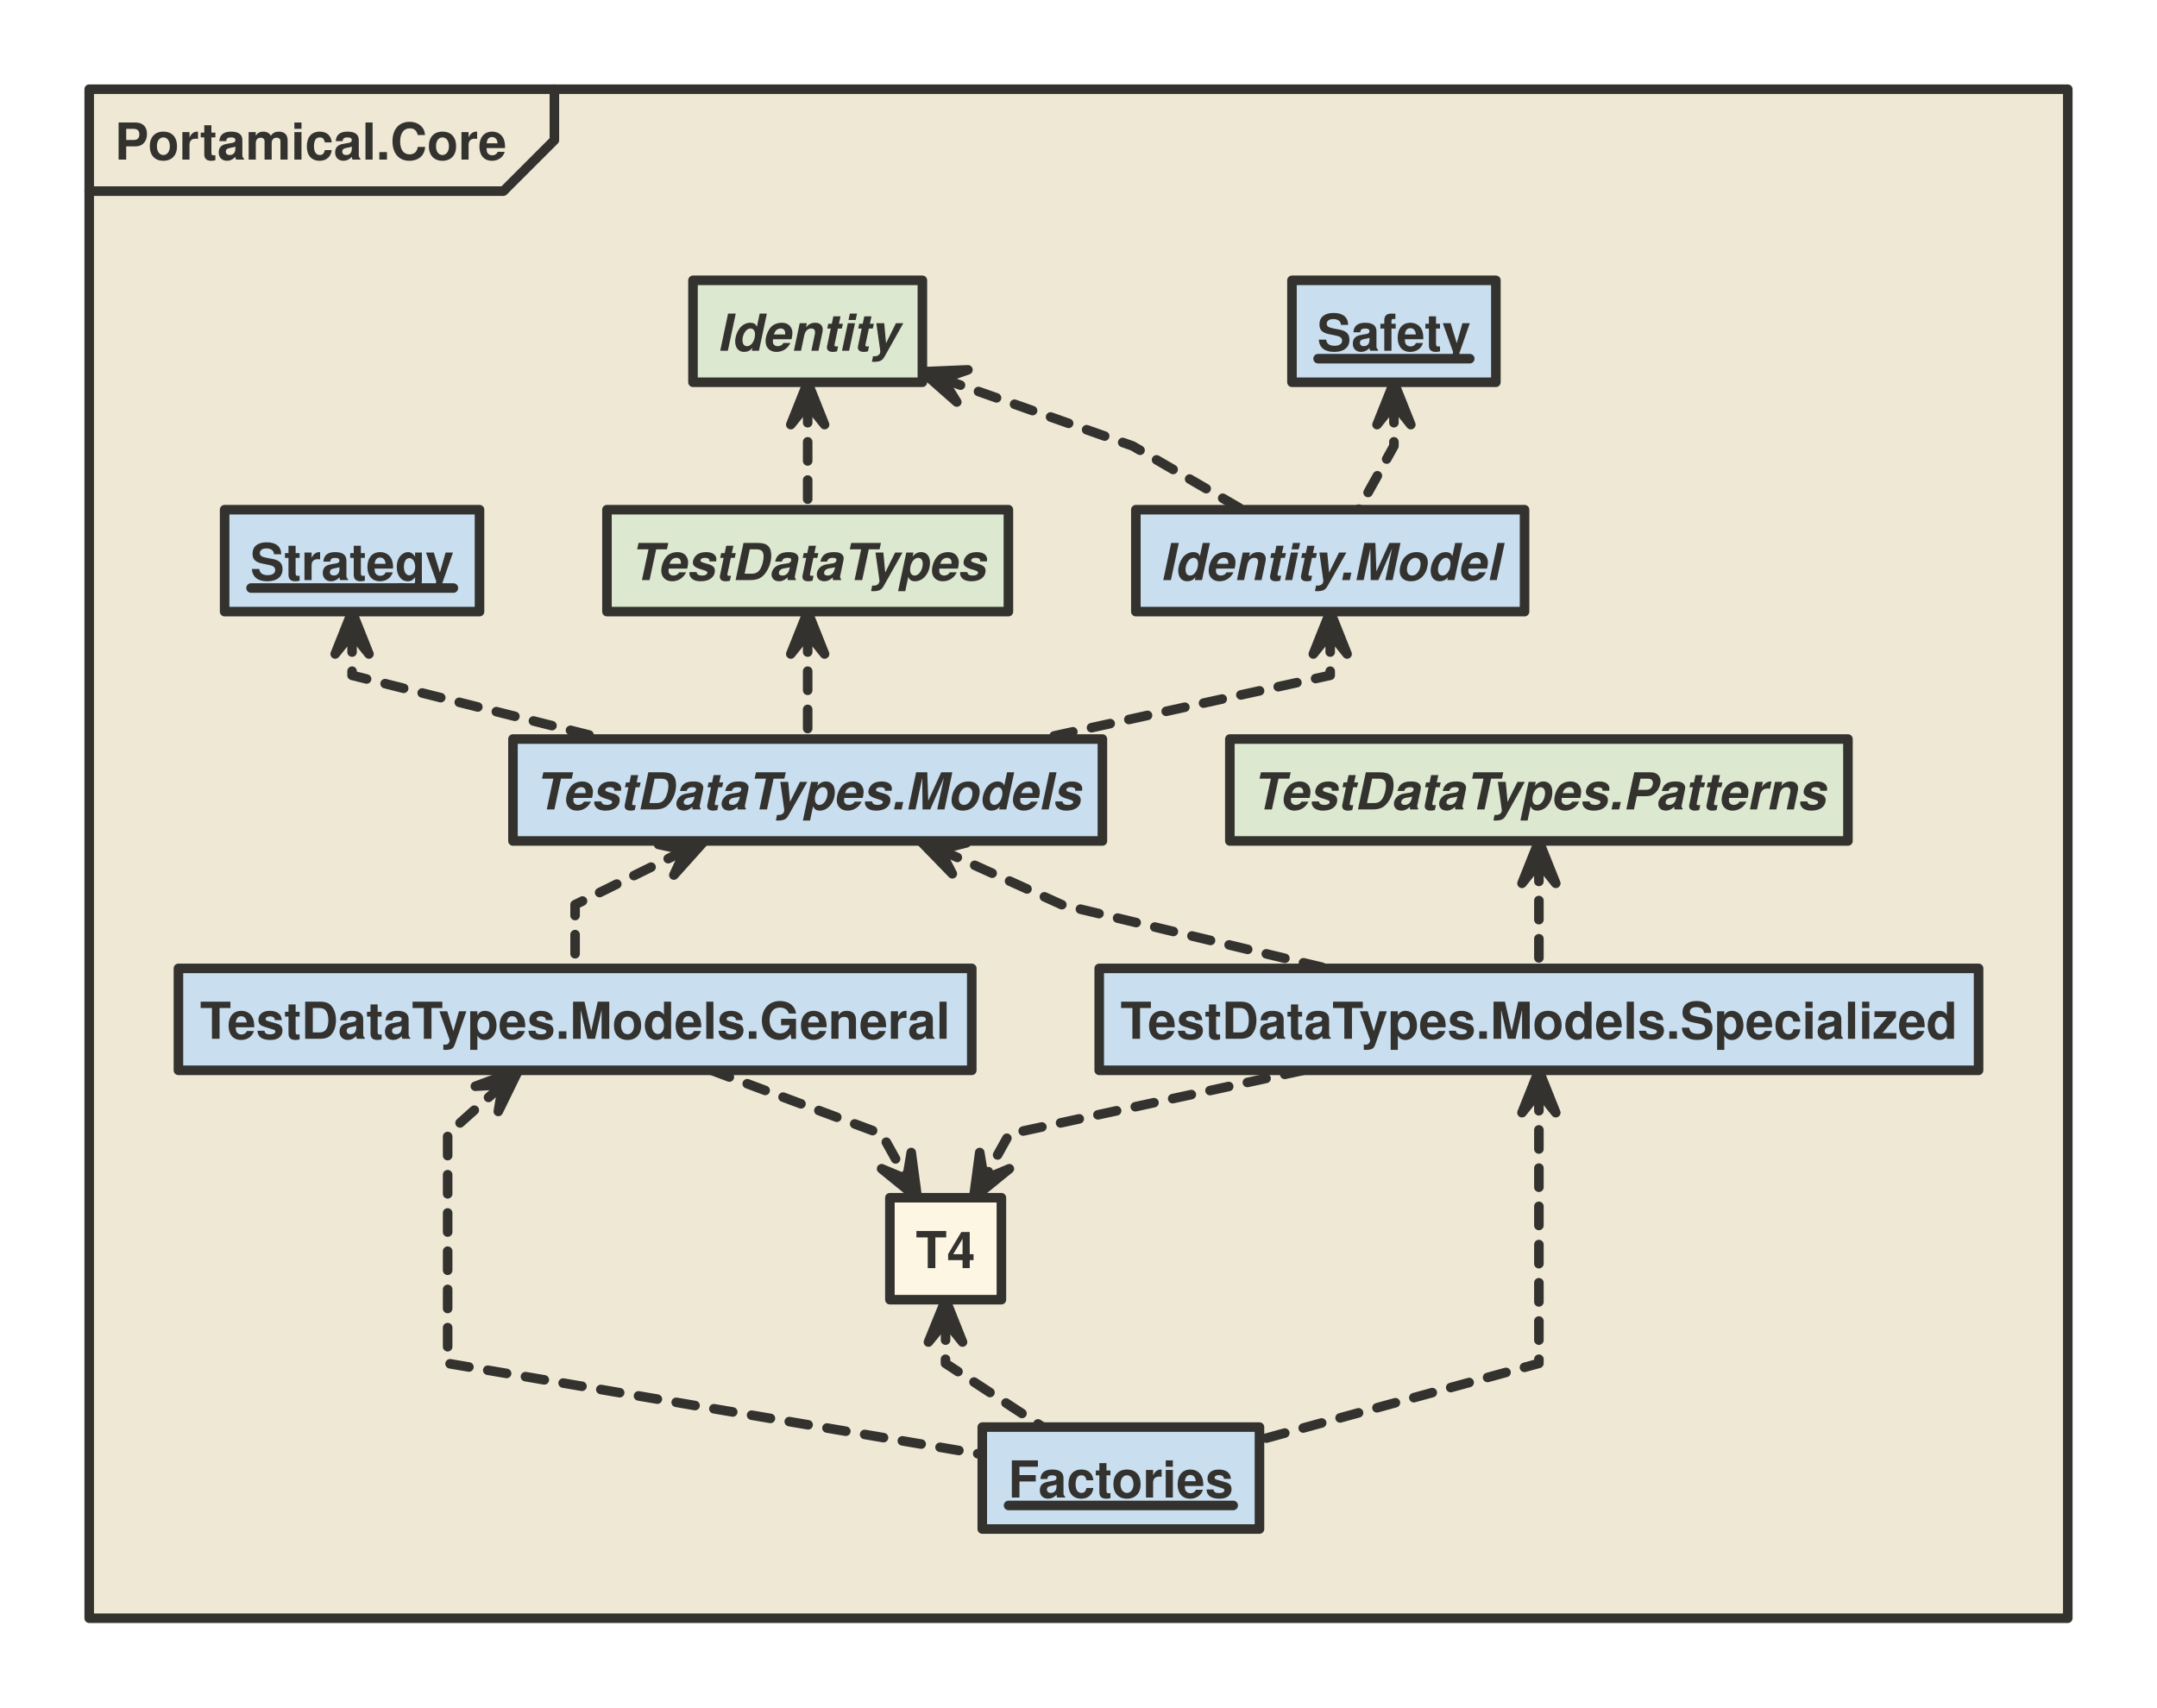
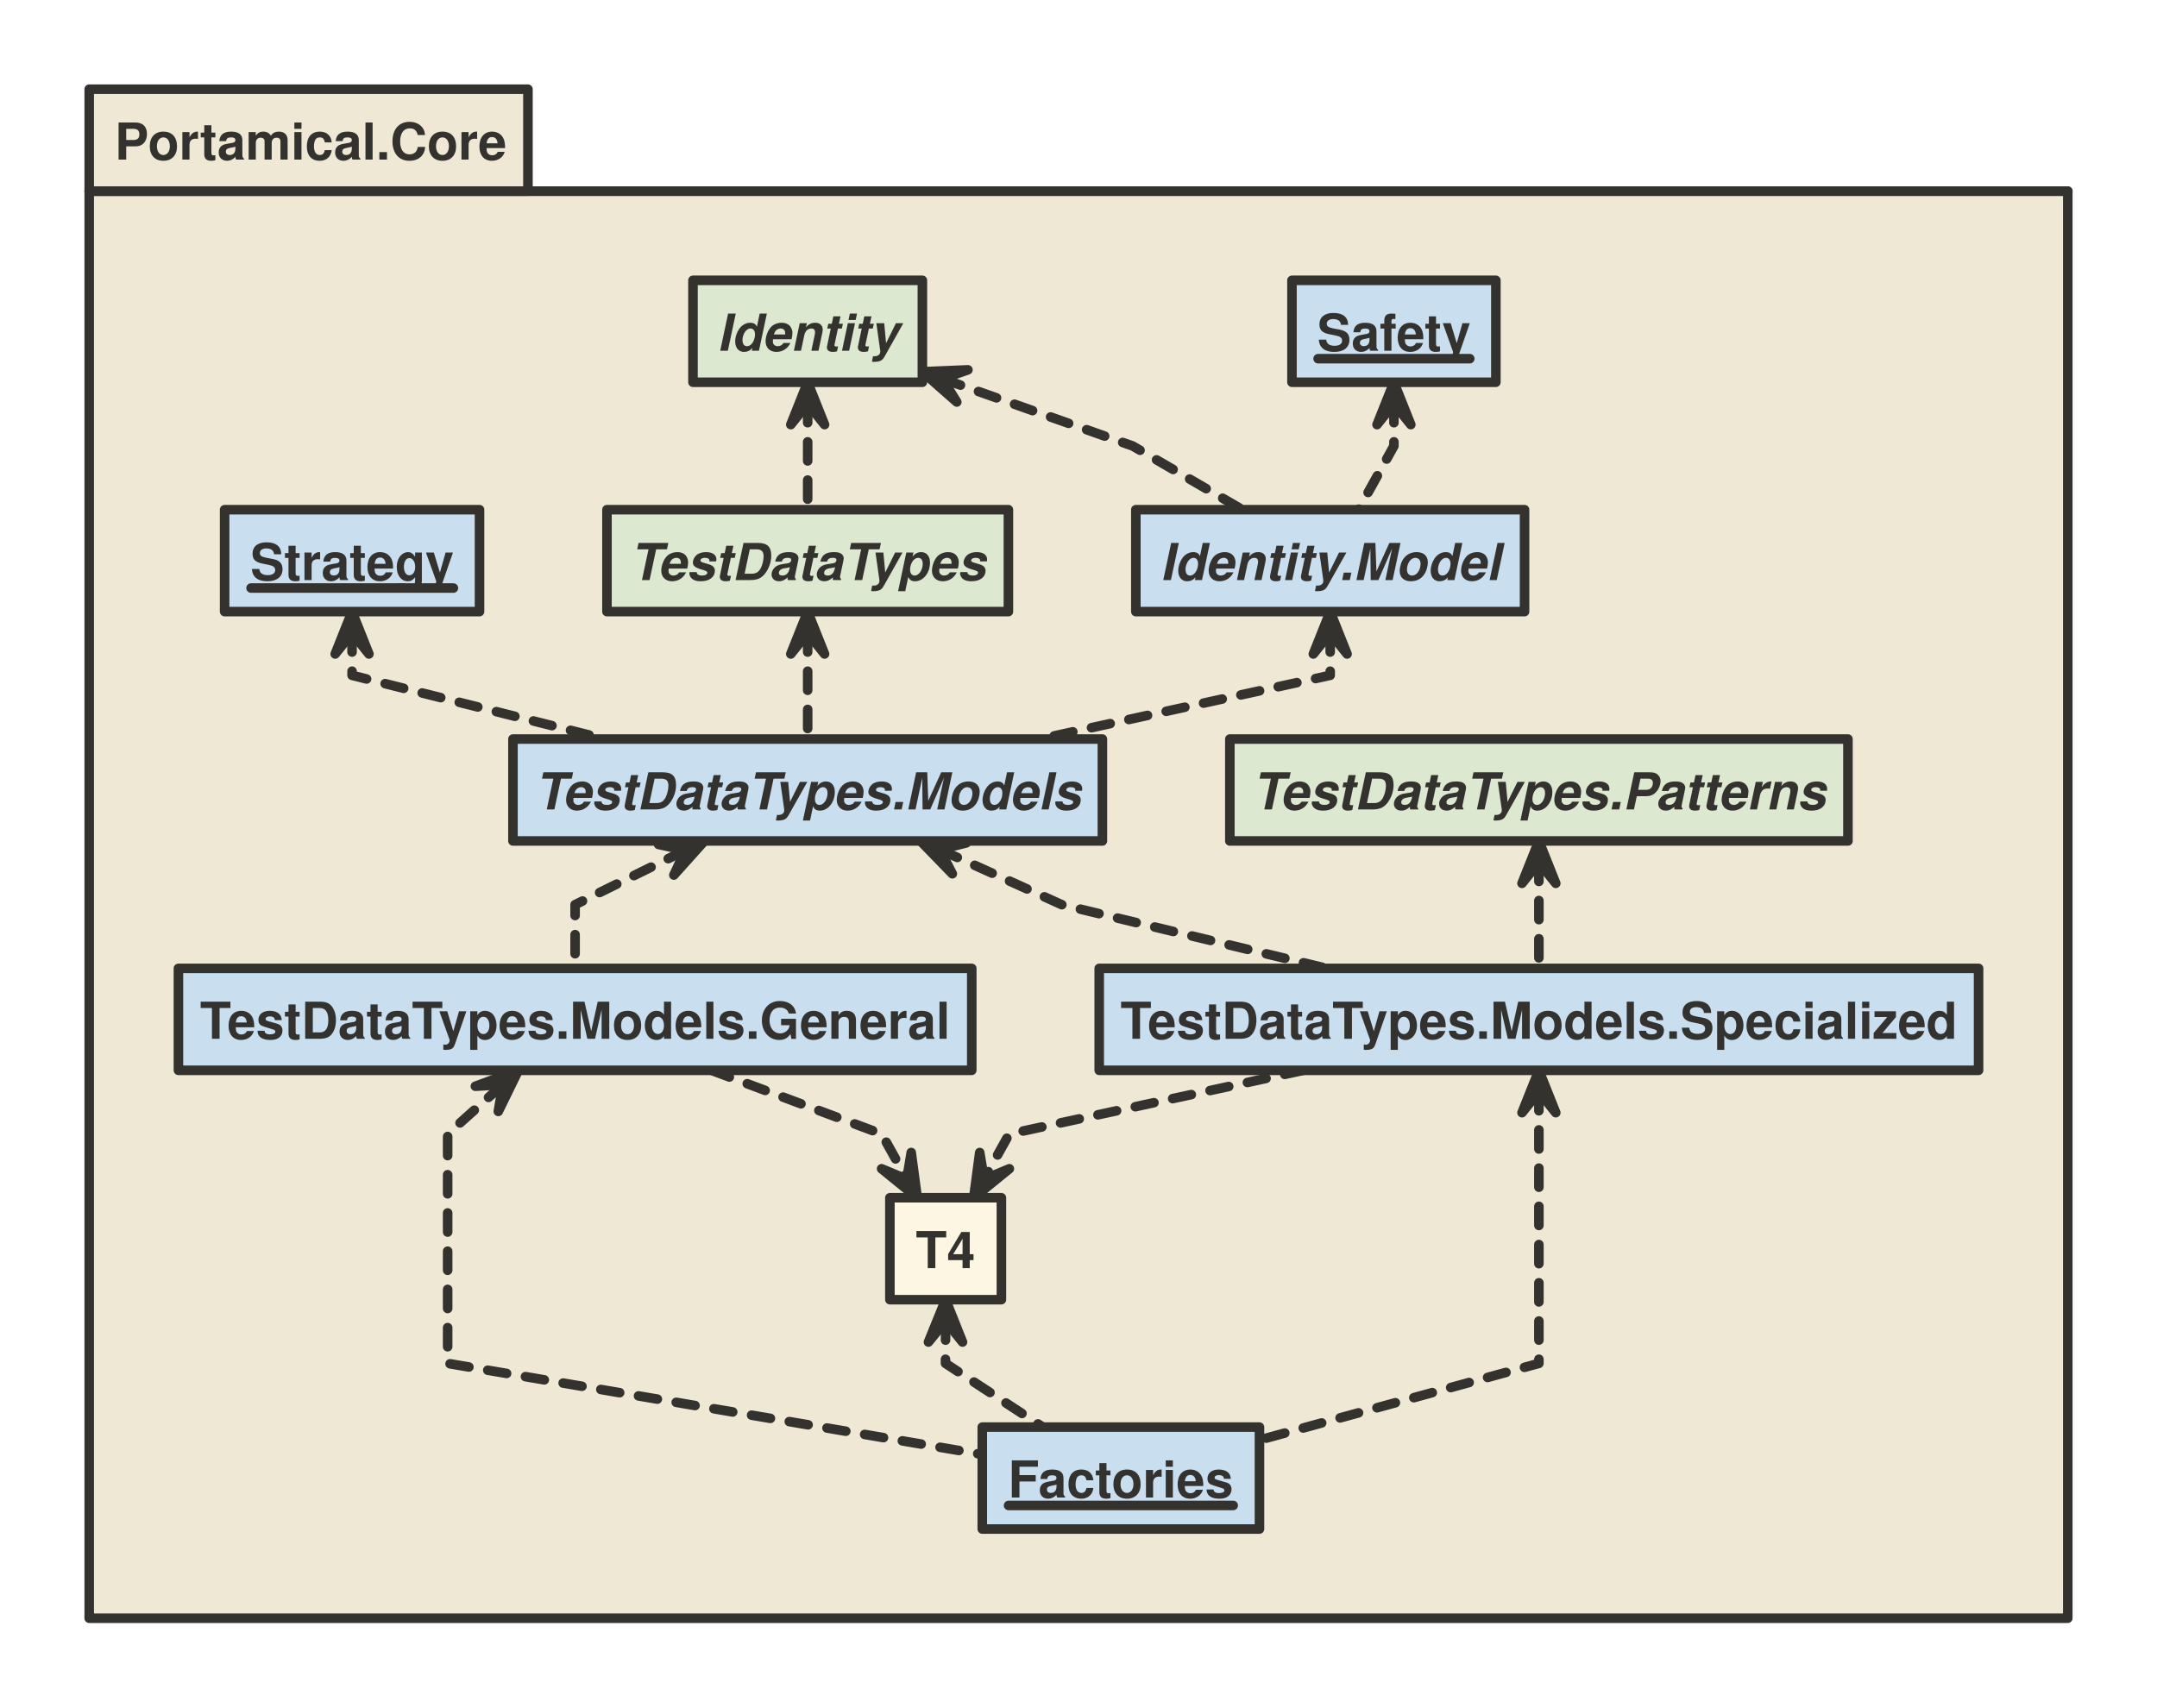
<svg xmlns="http://www.w3.org/2000/svg" version="1.1" baseProfile="full" width="677.0" height="536.0" viewBox="0 0 677 536">
  <g stroke-width="1.0" text-align="left" font="12pt Helvetica, Arial, sans-serif" font-size="12pt" font-family="Helvetica" font-weight="bold" font-style="normal">
    <g font-family="Helvetica" font-size="12pt" font-weight="bold" font-style="normal" stroke-width="3.0" stroke-linejoin="round" stroke-linecap="round" stroke="#33322E">
      <g stroke="transparent" fill="transparent">
        <rect x="0.0" y="0.0" height="536.0" width="677.0" stroke="none" />
      </g>
      <g transform="translate(8, 8)" fill="#33322E">
        <g transform="translate(20, 20)">
          <g data-name="Portamical.Core">
            <g fill="#eee8d5" stroke="#33322E" data-name="Portamical.Core">
-               <rect x="0.0" y="0.0" height="480.0" width="621.0" data-name="Portamical.Core" />
-               <path d="M0.0 32.0 L130.0 32.0 L146.0 16.0 L146.0 0.0" fill="none" data-name="Portamical.Core" />
+               <rect x="0.0" y="32.0" height="448.0" width="621.0" data-name="Portamical.Core" />
+               <path d="M0.0 32.0 L0.0 0.0 L137.7 0.0 L137.7 32.0 Z" data-name="Portamical.Core" />
+               <path d="M0.0 32.0 L621.0 32.0" fill="none" data-name="Portamical.Core" />
            </g>
            <g transform="translate(0, 0)" font-family="Helvetica" font-size="12pt" font-weight="bold" font-style="normal" data-name="Portamical.Core" data-compartment="0">
              <g transform="translate(8, 8)" fill="#33322E" text-align="left" data-name="Portamical.Core" data-compartment="0">
                <text x="0.0" y="14.1" stroke="none" data-name="Portamical.Core" data-compartment="0">Portamical.Core</text>
              </g>
            </g>
            <g transform="translate(0, 32)" font-family="Helvetica" font-size="12pt" font-weight="normal" font-style="normal" data-name="Portamical.Core" data-compartment="1">
              <g transform="translate(8, 8)" fill="#33322E" data-name="Portamical.Core" data-compartment="1">
                <g transform="translate(20, 20)" fill="#33322E" font-family="Helvetica" font-size="12pt" font-weight="normal" font-style="normal" data-name="Portamical.Core" data-compartment="1">
                  <g stroke-dasharray="6 6" data-name="Portamical.Core" data-compartment="1">
                    <path d="M197.5 38.7 L197.5 52 L197.5 72 L197.5 72.0 " fill="none" data-name="Portamical.Core" data-compartment="1" />
                  </g>
                  <path d="M202.8 45.3 L197.5 38.7 L192.2 45.3 L197.5 32.0 Z" data-name="Portamical.Core" data-compartment="1" />
                  <g stroke-dasharray="6 6" data-name="Portamical.Core" data-compartment="1">
                    <path d="M239.8 30.9 L299.5 52 L333.944 72 L333.9 72.0 " fill="none" data-name="Portamical.Core" data-compartment="1" />
                  </g>
                  <path d="M247.8 28.1 L239.8 30.9 L244.3 38.2 L233.5 28.7 Z" data-name="Portamical.Core" data-compartment="1" />
                  <g stroke-dasharray="6 6" data-name="Portamical.Core" data-compartment="1">
                    <path d="M381.5 38.7 L381.5 52 L370.389 72 L370.4 72.0 " fill="none" data-name="Portamical.Core" data-compartment="1" />
                  </g>
                  <path d="M386.8 45.3 L381.5 38.7 L376.2 45.3 L381.5 32.0 Z" data-name="Portamical.Core" data-compartment="1" />
                  <g stroke-dasharray="6 6" data-name="Portamical.Core" data-compartment="1">
                    <path d="M54.5 110.7 L54.5 124 L133.944 144 L133.9 144.0 " fill="none" data-name="Portamical.Core" data-compartment="1" />
                  </g>
                  <path d="M59.8 117.3 L54.5 110.7 L49.2 117.3 L54.5 104.0 Z" data-name="Portamical.Core" data-compartment="1" />
                  <g stroke-dasharray="6 6" data-name="Portamical.Core" data-compartment="1">
                    <path d="M197.5 110.7 L197.5 124 L197.5 144 L197.5 144.0 " fill="none" data-name="Portamical.Core" data-compartment="1" />
                  </g>
                  <path d="M202.8 117.3 L197.5 110.7 L192.2 117.3 L197.5 104.0 Z" data-name="Portamical.Core" data-compartment="1" />
                  <g stroke-dasharray="6 6" data-name="Portamical.Core" data-compartment="1">
                    <path d="M361.5 110.7 L361.5 124 L270.389 144 L270.4 144.0 " fill="none" data-name="Portamical.Core" data-compartment="1" />
                  </g>
                  <path d="M366.8 117.3 L361.5 110.7 L356.2 117.3 L361.5 104.0 Z" data-name="Portamical.Core" data-compartment="1" />
                  <g stroke-dasharray="6 6" data-name="Portamical.Core" data-compartment="1">
                    <path d="M159.1 178.9 L124.5 196 L124.5 216 L124.5 216.0 " fill="none" data-name="Portamical.Core" data-compartment="1" />
                  </g>
                  <path d="M155.5 186.7 L159.1 178.9 L150.7 177.1 L165.1 176.0 Z" data-name="Portamical.Core" data-compartment="1" />
                  <g stroke-dasharray="6 6" data-name="Portamical.Core" data-compartment="1">
                    <path d="M167.3 248.0 L220.75 268 L228.623 282.172 L228.6 282.2 " fill="none" data-name="Portamical.Core" data-compartment="1" />
                  </g>
                  <path d="M220.7 278.9 L228.6 282.2 L230.0 273.8 L231.9 288.0 Z" data-name="Portamical.Core" data-compartment="1" />
                  <g stroke-dasharray="6 6" data-name="Portamical.Core" data-compartment="1">
                    <path d="M101.8 252.5 L84.5 268 L84.5 304 L84.5 304 L84.5 340 L84.5 340 L252.25 368.587 L252.3 368.6 " fill="none" data-name="Portamical.Core" data-compartment="1" />
                  </g>
                  <path d="M100.4 260.9 L101.8 252.5 L93.2 253.0 L106.7 248.0 Z" data-name="Portamical.Core" data-compartment="1" />
                  <g stroke-dasharray="6 6" data-name="Portamical.Core" data-compartment="1">
                    <path d="M240.8 326.7 L240.75 340 L271.306 360 L271.3 360.0 " fill="none" data-name="Portamical.Core" data-compartment="1" />
                  </g>
                  <path d="M246.1 333.3 L240.8 326.7 L235.4 333.3 L240.8 320.0 Z" data-name="Portamical.Core" data-compartment="1" />
                  <g stroke-dasharray="6 6" data-name="Portamical.Core" data-compartment="1">
                    <path d="M239.0 178.7 L277.25 196 L360.444 216 L360.4 216.0 " fill="none" data-name="Portamical.Core" data-compartment="1" />
                  </g>
                  <path d="M247.3 176.6 L239.0 178.7 L242.9 186.3 L232.9 176.0 Z" data-name="Portamical.Core" data-compartment="1" />
                  <g stroke-dasharray="6 6" data-name="Portamical.Core" data-compartment="1">
                    <path d="M427.0 254.7 L427 268 L427 304 L427 304 L427 340 L427 340 L339.25 364.069 L339.3 364.1 " fill="none" data-name="Portamical.Core" data-compartment="1" />
                  </g>
                  <path d="M432.3 261.3 L427.0 254.7 L421.7 261.3 L427.0 248.0 Z" data-name="Portamical.Core" data-compartment="1" />
                  <g stroke-dasharray="6 6" data-name="Portamical.Core" data-compartment="1">
                    <path d="M427.0 182.7 L427 196 L427 216 L427.0 216.0 " fill="none" data-name="Portamical.Core" data-compartment="1" />
                  </g>
                  <path d="M432.3 189.3 L427.0 182.7 L421.7 189.3 L427.0 176.0 Z" data-name="Portamical.Core" data-compartment="1" />
                  <g stroke-dasharray="6 6" data-name="Portamical.Core" data-compartment="1">
                    <path d="M353.1 248.0 L260.75 268 L252.877 282.172 L252.9 282.2 " fill="none" data-name="Portamical.Core" data-compartment="1" />
                  </g>
                  <path d="M251.5 273.8 L252.9 282.2 L260.8 278.9 L249.6 288.0 Z" data-name="Portamical.Core" data-compartment="1" />
                  <g data-name="Strategy">
                    <g fill="#C9DEEF" stroke="#33322E" data-name="Strategy">
                      <rect x="14.5" y="72.0" height="32.0" width="80.0" data-name="Strategy" />
                    </g>
                    <g transform="translate(14.5, 72)" font-family="Helvetica" font-size="12pt" font-weight="bold" font-style="normal" data-name="Strategy" data-compartment="0">
                      <g transform="translate(8, 8)" fill="#33322E" text-align="center" stroke-width="3.0" data-name="Strategy" data-compartment="0">
                        <text x="32.0" y="14.1" stroke="none" text-anchor="middle" data-name="Strategy" data-compartment="0">Strategy</text>
                        <path d="M0.3 16.6 L63.8 16.6" fill="none" data-name="Strategy" data-compartment="0" />
                      </g>
                    </g>
                  </g>
                  <g data-name="Identity">
                    <g fill="#DCE8CF" stroke="#33322E" data-name="Identity">
                      <rect x="161.5" y="0.0" height="32.0" width="72.0" data-name="Identity" />
                    </g>
                    <g transform="translate(161.5, 0)" font-family="Helvetica" font-size="12pt" font-weight="bold" font-style="italic" data-name="Identity" data-compartment="0">
                      <g transform="translate(8, 8)" fill="#33322E" text-align="center" data-name="Identity" data-compartment="0">
                        <text x="28.0" y="14.1" stroke="none" text-anchor="middle" data-name="Identity" data-compartment="0">Identity</text>
                      </g>
                    </g>
                  </g>
                  <g data-name="Safety">
                    <g fill="#C9DEEF" stroke="#33322E" data-name="Safety">
                      <rect x="349.5" y="0.0" height="32.0" width="64.0" data-name="Safety" />
                    </g>
                    <g transform="translate(349.5, 0)" font-family="Helvetica" font-size="12pt" font-weight="bold" font-style="normal" data-name="Safety" data-compartment="0">
                      <g transform="translate(8, 8)" fill="#33322E" text-align="center" stroke-width="3.0" data-name="Safety" data-compartment="0">
                        <text x="24.0" y="14.1" stroke="none" text-anchor="middle" data-name="Safety" data-compartment="0">Safety</text>
                        <path d="M0.2 16.6 L47.8 16.6" fill="none" data-name="Safety" data-compartment="0" />
                      </g>
                    </g>
                  </g>
                  <g data-name="TestDataTypes">
                    <g fill="#DCE8CF" stroke="#33322E" data-name="TestDataTypes">
                      <rect x="134.5" y="72.0" height="32.0" width="126.0" data-name="TestDataTypes" />
                    </g>
                    <g transform="translate(134.5, 72)" font-family="Helvetica" font-size="12pt" font-weight="bold" font-style="italic" data-name="TestDataTypes" data-compartment="0">
                      <g transform="translate(8, 8)" fill="#33322E" text-align="center" data-name="TestDataTypes" data-compartment="0">
                        <text x="55.0" y="14.1" stroke="none" text-anchor="middle" data-name="TestDataTypes" data-compartment="0">TestDataTypes</text>
                      </g>
                    </g>
                  </g>
                  <g data-name="Factories">
                    <g fill="#C9DEEF" stroke="#33322E" data-name="Factories">
                      <rect x="252.3" y="360.0" height="32.0" width="87.0" data-name="Factories" />
                    </g>
                    <g transform="translate(252.25, 360)" font-family="Helvetica" font-size="12pt" font-weight="bold" font-style="normal" data-name="Factories" data-compartment="0">
                      <g transform="translate(8, 8)" fill="#33322E" text-align="center" stroke-width="3.0" data-name="Factories" data-compartment="0">
                        <text x="35.5" y="14.1" stroke="none" text-anchor="middle" data-name="Factories" data-compartment="0">Factories</text>
                        <path d="M0.3 16.6 L70.8 16.6" fill="none" data-name="Factories" data-compartment="0" />
                      </g>
                    </g>
                  </g>
                  <g data-name="Identity.Model">
                    <g fill="#C9DEEF" stroke="#33322E" data-name="Identity.Model">
                      <rect x="300.5" y="72.0" height="32.0" width="122.0" data-name="Identity.Model" />
                    </g>
                    <g transform="translate(300.5, 72)" font-family="Helvetica" font-size="12pt" font-weight="bold" font-style="italic" data-name="Identity.Model" data-compartment="0">
                      <g transform="translate(8, 8)" fill="#33322E" text-align="center" data-name="Identity.Model" data-compartment="0">
                        <text x="53.0" y="14.1" stroke="none" text-anchor="middle" data-name="Identity.Model" data-compartment="0">Identity.Model</text>
                      </g>
                    </g>
                  </g>
                  <g data-name="TestDataTypes.Patterns">
                    <g fill="#DCE8CF" stroke="#33322E" data-name="TestDataTypes.Patterns">
                      <rect x="330.0" y="144.0" height="32.0" width="194.0" data-name="TestDataTypes.Patterns" />
                    </g>
                    <g transform="translate(330, 144)" font-family="Helvetica" font-size="12pt" font-weight="bold" font-style="italic" data-name="TestDataTypes.Patterns" data-compartment="0">
                      <g transform="translate(8, 8)" fill="#33322E" text-align="center" data-name="TestDataTypes.Patterns" data-compartment="0">
                        <text x="89.0" y="14.1" stroke="none" text-anchor="middle" data-name="TestDataTypes.Patterns" data-compartment="0">TestDataTypes.Patterns</text>
                      </g>
                    </g>
                  </g>
                  <g data-name="TestDataTypes.Models">
                    <g fill="#C9DEEF" stroke="#33322E" data-name="TestDataTypes.Models">
                      <rect x="105.0" y="144.0" height="32.0" width="185.0" data-name="TestDataTypes.Models" />
                    </g>
                    <g transform="translate(105, 144)" font-family="Helvetica" font-size="12pt" font-weight="bold" font-style="italic" data-name="TestDataTypes.Models" data-compartment="0">
                      <g transform="translate(8, 8)" fill="#33322E" text-align="center" data-name="TestDataTypes.Models" data-compartment="0">
                        <text x="84.5" y="14.1" stroke="none" text-anchor="middle" data-name="TestDataTypes.Models" data-compartment="0">TestDataTypes.Models</text>
                      </g>
                    </g>
                  </g>
                  <g data-name="TestDataTypes.Models.General">
                    <g fill="#C9DEEF" stroke="#33322E" data-name="TestDataTypes.Models.General">
                      <rect x="0.0" y="216.0" height="32.0" width="249.0" data-name="TestDataTypes.Models.General" />
                    </g>
                    <g transform="translate(0, 216)" font-family="Helvetica" font-size="12pt" font-weight="bold" font-style="normal" data-name="TestDataTypes.Models.General" data-compartment="0">
                      <g transform="translate(8, 8)" fill="#33322E" text-align="center" data-name="TestDataTypes.Models.General" data-compartment="0">
                        <text x="116.5" y="14.1" stroke="none" text-anchor="middle" data-name="TestDataTypes.Models.General" data-compartment="0">TestDataTypes.Models.General</text>
                      </g>
                    </g>
                  </g>
                  <g data-name="TestDataTypes.Models.Specialized">
                    <g fill="#C9DEEF" stroke="#33322E" data-name="TestDataTypes.Models.Specialized">
                      <rect x="289.0" y="216.0" height="32.0" width="276.0" data-name="TestDataTypes.Models.Specialized" />
                    </g>
                    <g transform="translate(289, 216)" font-family="Helvetica" font-size="12pt" font-weight="bold" font-style="normal" data-name="TestDataTypes.Models.Specialized" data-compartment="0">
                      <g transform="translate(8, 8)" fill="#33322E" text-align="center" data-name="TestDataTypes.Models.Specialized" data-compartment="0">
                        <text x="130.0" y="14.1" stroke="none" text-anchor="middle" data-name="TestDataTypes.Models.Specialized" data-compartment="0">TestDataTypes.Models.Specialized</text>
                      </g>
                    </g>
                  </g>
                  <g data-name="T4">
                    <g fill="#fdf6e3" stroke="#33322E" data-name="T4">
                      <rect x="223.3" y="288.0" height="32.0" width="35.0" data-name="T4" />
                    </g>
                    <g transform="translate(223.25, 288)" font-family="Helvetica" font-size="12pt" font-weight="bold" font-style="normal" data-name="T4" data-compartment="0">
                      <g transform="translate(8, 8)" fill="#33322E" text-align="center" data-name="T4" data-compartment="0">
                        <text x="9.5" y="14.1" stroke="none" text-anchor="middle" data-name="T4" data-compartment="0">T4</text>
                      </g>
                    </g>
                  </g>
                </g>
              </g>
            </g>
          </g>
        </g>
      </g>
    </g>
  </g>
</svg>
